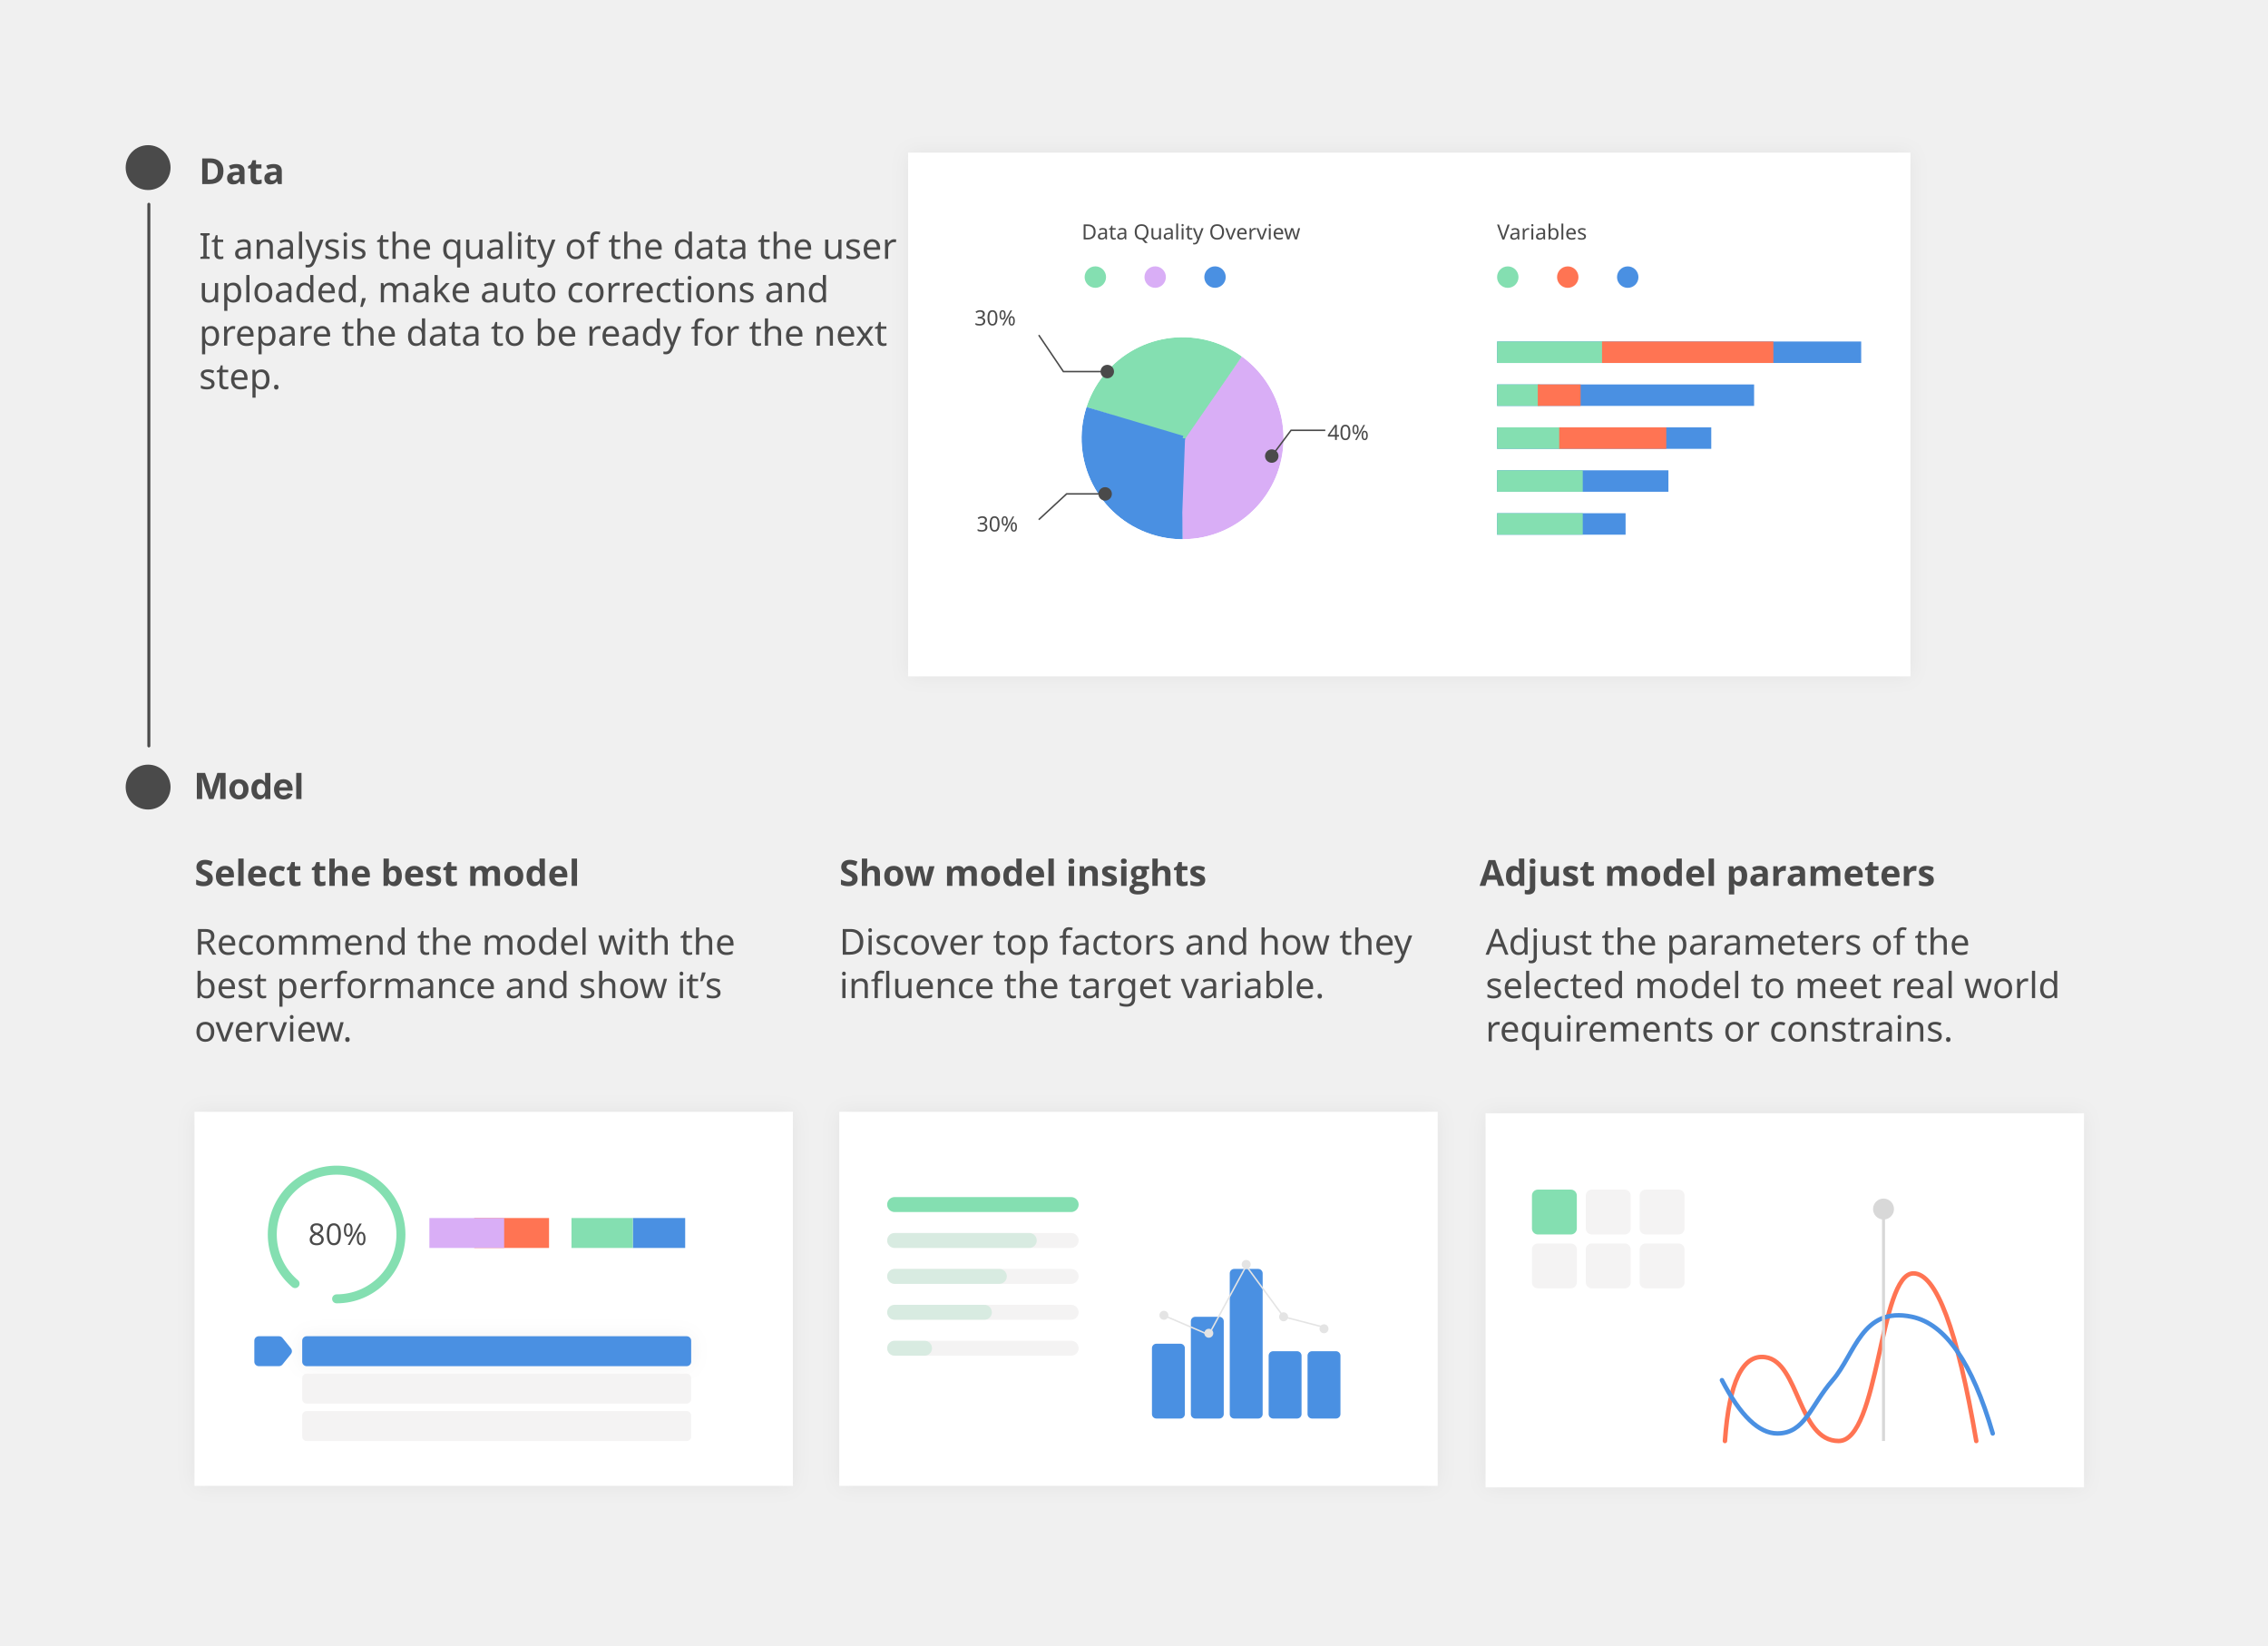
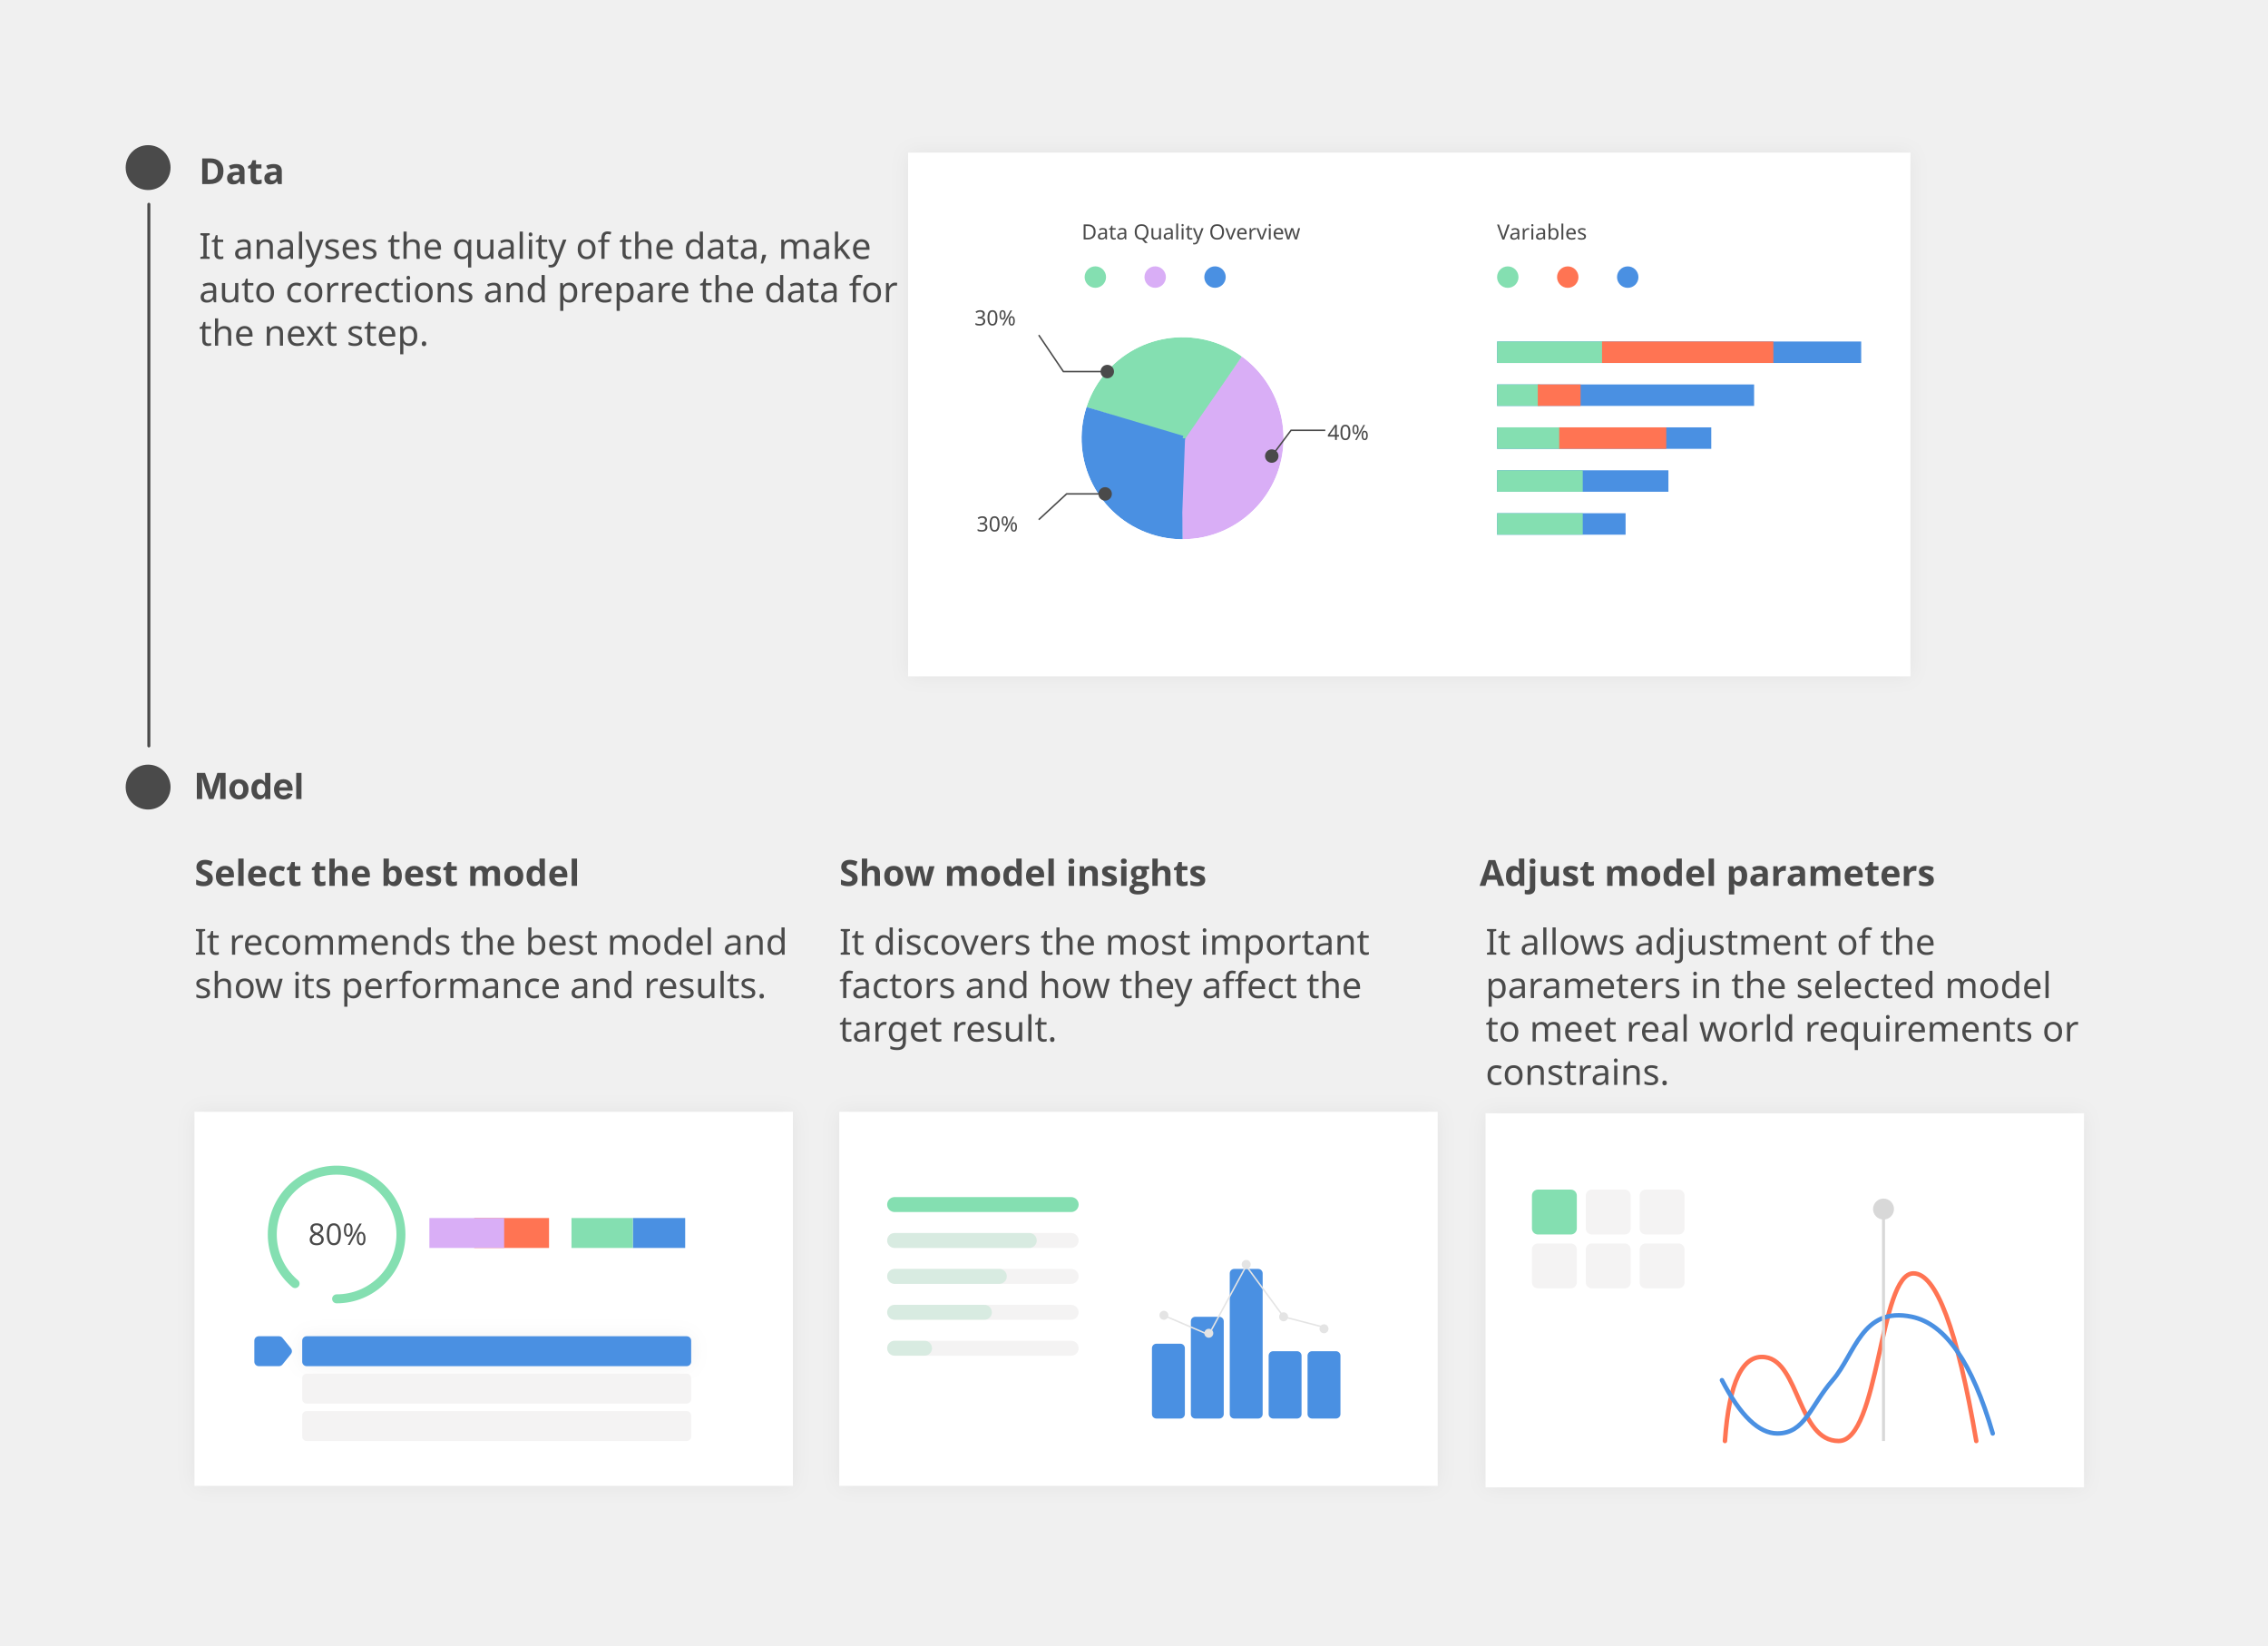
<svg xmlns="http://www.w3.org/2000/svg" xmlns:xlink="http://www.w3.org/1999/xlink" width="1516px" height="1100px" viewBox="0 0 1516 1100" version="1.1">
  <defs>
    <rect id="path-1" x="0" y="0" width="670" height="350" />
    <filter x="-2.9%" y="-5.6%" width="105.8%" height="111.1%" filterUnits="objectBoundingBox" id="filter-2">
      <feOffset dx="0" dy="0" in="SourceAlpha" result="shadowOffsetOuter1" />
      <feGaussianBlur stdDeviation="6.5" in="shadowOffsetOuter1" result="shadowBlurOuter1" />
      <feColorMatrix values="0 0 0 0 0   0 0 0 0 0   0 0 0 0 0  0 0 0 0.05 0" type="matrix" in="shadowBlurOuter1" />
    </filter>
    <circle id="path-3" cx="67.5" cy="67.5" r="67.5" />
    <path d="M67.5,135 C104.779,135 135,104.779 135,67.5 C135,30.221 104.779,0 67.5,0 C30.221,0 0,30.221 0,67.5 C0,104.779 30.221,135 67.5,135 Z" id="path-5" />
    <mask id="mask-6" maskContentUnits="userSpaceOnUse" maskUnits="objectBoundingBox" x="0" y="0" width="135" height="135" fill="white">
      <use xlink:href="#path-5" />
    </mask>
    <mask id="mask-8" maskContentUnits="userSpaceOnUse" maskUnits="objectBoundingBox" x="0" y="0" width="135" height="135" fill="white">
      <use xlink:href="#path-5" />
    </mask>
    <path d="M67.5,135 C104.779,135 135,104.779 135,67.5 C135,30.221 104.779,0 67.5,0 C30.221,0 0,30.221 0,67.5 C0,104.779 30.221,135 67.5,135 Z" id="path-9" />
    <mask id="mask-10" maskContentUnits="userSpaceOnUse" maskUnits="objectBoundingBox" x="0" y="0" width="135" height="135" fill="white">
      <use xlink:href="#path-9" />
    </mask>
    <mask id="mask-12" maskContentUnits="userSpaceOnUse" maskUnits="objectBoundingBox" x="0" y="0" width="135" height="135" fill="white">
      <use xlink:href="#path-9" />
    </mask>
    <path d="M67.5,135 C104.779,135 135,104.779 135,67.5 C135,30.221 104.779,0 67.5,0 C30.221,0 0,30.221 0,67.5 C0,104.779 30.221,135 67.5,135 Z" id="path-13" />
    <mask id="mask-14" maskContentUnits="userSpaceOnUse" maskUnits="objectBoundingBox" x="0" y="0" width="135" height="135" fill="white">
      <use xlink:href="#path-13" />
    </mask>
    <mask id="mask-16" maskContentUnits="userSpaceOnUse" maskUnits="objectBoundingBox" x="0" y="0" width="135" height="135" fill="white">
      <use xlink:href="#path-13" />
    </mask>
    <rect id="path-17" x="0" y="0" width="400" height="250" />
    <filter x="-4.9%" y="-7.8%" width="109.8%" height="115.6%" filterUnits="objectBoundingBox" id="filter-18">
      <feOffset dx="0" dy="0" in="SourceAlpha" result="shadowOffsetOuter1" />
      <feGaussianBlur stdDeviation="6.5" in="shadowOffsetOuter1" result="shadowBlurOuter1" />
      <feColorMatrix values="0 0 0 0 0   0 0 0 0 0   0 0 0 0 0  0 0 0 0.05 0" type="matrix" in="shadowBlurOuter1" />
    </filter>
    <rect id="path-19" x="72" y="150" width="260" height="20" rx="3" />
    <filter x="-7.5%" y="-97.5%" width="115.0%" height="295.0%" filterUnits="objectBoundingBox" id="filter-20">
      <feOffset dx="0" dy="0" in="SourceAlpha" result="shadowOffsetOuter1" />
      <feGaussianBlur stdDeviation="6.5" in="shadowOffsetOuter1" result="shadowBlurOuter1" />
      <feColorMatrix values="0 0 0 0 0   0 0 0 0 0   0 0 0 0 0  0 0 0 0.05 0" type="matrix" in="shadowBlurOuter1" />
    </filter>
    <rect id="path-21" x="0" y="0" width="400" height="250" />
    <filter x="-4.9%" y="-7.8%" width="109.8%" height="115.6%" filterUnits="objectBoundingBox" id="filter-22">
      <feOffset dx="0" dy="0" in="SourceAlpha" result="shadowOffsetOuter1" />
      <feGaussianBlur stdDeviation="6.5" in="shadowOffsetOuter1" result="shadowBlurOuter1" />
      <feColorMatrix values="0 0 0 0 0   0 0 0 0 0   0 0 0 0 0  0 0 0 0.05 0" type="matrix" in="shadowBlurOuter1" />
    </filter>
    <rect id="path-23" x="0" y="0" width="400" height="250" />
    <filter x="-4.9%" y="-7.8%" width="109.8%" height="115.6%" filterUnits="objectBoundingBox" id="filter-24">
      <feOffset dx="0" dy="0" in="SourceAlpha" result="shadowOffsetOuter1" />
      <feGaussianBlur stdDeviation="6.5" in="shadowOffsetOuter1" result="shadowBlurOuter1" />
      <feColorMatrix values="0 0 0 0 0   0 0 0 0 0   0 0 0 0 0  0 0 0 0.05 0" type="matrix" in="shadowBlurOuter1" />
    </filter>
  </defs>
  <g id="Artboard" stroke="none" stroke-width="1" fill="none" fill-rule="evenodd">
    <g id="Group-2" transform="translate(133, 97)">
      <text id="Data" font-family="OpenSans-Bold, Open Sans" font-size="24" font-weight="bold" fill="#4A4A4A">
        <tspan x="0" y="26">Data</tspan>
      </text>
-       <text id="It-analysis-the-qual" font-family="Raleway-Regular, Raleway" font-size="24" font-weight="normal" fill="#4A4A4A">
-         <tspan x="0" y="76">It analysis the quality of the data the user </tspan>
-         <tspan x="0" y="105">uploaded, make auto corrections and </tspan>
-         <tspan x="0" y="134">prepare the data to be ready for the next </tspan>
-         <tspan x="0" y="163">step.</tspan>
+       <text id="It-analyses-the-qual" font-family="Raleway-Regular, Raleway" font-size="24" font-weight="normal" fill="#4A4A4A">
+         <tspan x="0" y="76">It analyses the quality of the data, make </tspan>
+         <tspan x="0" y="105">auto corrections and prepare the data for </tspan>
+         <tspan x="0" y="134">the next step.</tspan>
      </text>
      <g id="Data" transform="translate(474, 5)">
        <g id="Group">
          <g id="Rectangle" fill-rule="nonzero">
            <use fill="black" fill-opacity="1" filter="url(#filter-2)" xlink:href="#path-1" />
            <use fill="#FFFFFF" xlink:href="#path-1" />
          </g>
          <g id="Bars" transform="translate(393.6966, 126.2295)" fill-rule="nonzero">
            <rect id="Rectangle-2" fill="#4A90E2" x="0" y="0" width="243.376" height="14.344" />
            <rect id="Rectangle-2-Copy" fill="#84DFB1" x="0" y="0" width="71.581" height="14.344" />
            <rect id="Rectangle-2-Copy" fill="#FF7453" x="70.15" y="0" width="114.53" height="14.344" />
            <rect id="Rectangle-2" fill="#4A90E2" x="0" y="28.689" width="171.795" height="14.344" />
            <rect id="Rectangle-2-Copy-2" fill="#84DFB1" x="0" y="28.689" width="28.632" height="14.344" />
            <rect id="Rectangle-2-Copy-2" fill="#FF7453" x="27.201" y="28.689" width="28.632" height="14.344" />
            <rect id="Rectangle-2" fill="#4A90E2" x="0" y="57.377" width="143.162" height="14.344" />
            <rect id="Rectangle-2-Copy-3" fill="#84DFB1" x="0" y="57.377" width="42.949" height="14.344" />
            <rect id="Rectangle-2-Copy-3" fill="#FF7453" x="41.517" y="57.377" width="71.581" height="14.344" />
            <rect id="Rectangle-2" fill="#4A90E2" x="0" y="86.066" width="114.53" height="14.344" />
            <rect id="Rectangle-2-Copy-4" fill="#84DFB1" x="0" y="86.066" width="57.265" height="14.344" />
            <rect id="Rectangle-2" fill="#4A90E2" x="0" y="114.754" width="85.897" height="14.344" />
            <rect id="Rectangle-2-Copy-5" fill="#84DFB1" x="0" y="114.754" width="57.265" height="14.344" />
          </g>
          <g id="5-Slices-Pie-Chart" transform="translate(115.9615, 123.3607)">
            <g id="3-Slices-Pie-Chart">
              <g>
                <mask id="mask-4" fill="white">
                  <use xlink:href="#path-3" />
                </mask>
                <g id="Oval-2" fill-rule="nonzero" />
                <mask id="mask-7" fill="white">
                  <use xlink:href="#path-5" />
                </mask>
                <g id="#161032:40%" stroke="#D9AEF6" mask="url(#mask-6)" stroke-width="135" stroke-dasharray="169.714,675" fill-rule="nonzero">
                  <use mask="url(#mask-8)" xlink:href="#path-5" />
                </g>
                <mask id="mask-11" fill="white">
                  <use xlink:href="#path-9" />
                </mask>
                <g id="#FAFF81:30%" stroke="#84DFB1" mask="url(#mask-10)" stroke-width="135" stroke-dasharray="127.286,675" fill-rule="nonzero" transform="translate(67.5, 67.5) rotate(-144) translate(-67.5, -67.5) ">
                  <use mask="url(#mask-12)" xlink:href="#path-9" />
                </g>
                <mask id="mask-15" fill="white">
                  <use xlink:href="#path-13" />
                </mask>
                <g id="#FFC53A:30%" stroke="#4A90E2" mask="url(#mask-14)" stroke-width="135" stroke-dasharray="127.286,675" fill-rule="nonzero" transform="translate(67.5, 67.5) rotate(-252) translate(-67.5, -67.5) ">
                  <use mask="url(#mask-16)" xlink:href="#path-13" />
                </g>
              </g>
            </g>
          </g>
          <g id="Numbers" transform="translate(44.38034, 101.9754)" fill="#4A4A4A">
            <text id="40%" font-family="Raleway-Regular, Raleway" font-size="14" font-weight="normal">
              <tspan x="235.923" y="90.033">40%</tspan>
            </text>
            <text id="30%" font-family="Raleway-Regular, Raleway" font-size="14" font-weight="normal">
              <tspan x="0" y="13.475">30%</tspan>
            </text>
            <text id="30%" font-family="Raleway-Regular, Raleway" font-size="14" font-weight="normal">
              <tspan x="1.432" y="151.18">30%</tspan>
            </text>
            <path id="Path-2" d="M196.004,104.414 C197.994,105.903 200.814,105.498 202.303,103.508 C203.793,101.518 203.387,98.698 201.397,97.209 C199.408,95.72 196.588,96.125 195.098,98.115 C193.609,100.104 194.015,102.925 196.004,104.414 Z M201.478,97.936 L211.986,83.898 L211.585,84.098 L234.491,84.098 L234.491,83.098 L211.585,83.098 L211.335,83.098 L211.185,83.299 L200.677,97.337 L201.478,97.936 Z" fill-rule="nonzero" />
            <path id="Path-5" d="M91.829,126.098 C91.829,123.613 89.814,121.598 87.329,121.598 C84.844,121.598 82.829,123.613 82.829,126.098 C82.829,128.584 84.844,130.598 87.329,130.598 C89.814,130.598 91.829,128.584 91.829,126.098 Z M83.329,125.598 L61.56,125.598 L61.364,125.598 L61.22,125.731 L42.609,142.944 L43.288,143.679 L61.899,126.465 L61.56,126.598 L83.329,126.598 L83.329,125.598 Z" fill-rule="nonzero" />
            <path id="Path-6" d="M93.261,44.336 C93.261,41.851 91.246,39.836 88.761,39.836 C86.275,39.836 84.261,41.851 84.261,44.336 C84.261,46.821 86.275,48.836 88.761,48.836 C91.246,48.836 93.261,46.821 93.261,44.336 Z M84.761,43.836 L59.412,43.836 L59.827,44.056 L43.363,19.671 L42.534,20.231 L58.998,44.616 L59.147,44.836 L59.412,44.836 L84.761,44.836 L84.761,43.836 Z" fill-rule="nonzero" />
          </g>
          <text id="Data-Quality-Overvie" font-family="Raleway-Regular, Raleway" font-size="14" font-weight="normal" fill="#4A4A4A">
            <tspan x="116" y="58">Data Quality Overview</tspan>
          </text>
          <text id="Variables" font-family="Raleway-Regular, Raleway" font-size="14" font-weight="normal" fill="#4A4A4A">
            <tspan x="393.697" y="58.074">Variables</tspan>
          </text>
        </g>
        <ellipse id="Oval" fill="#84DFB1" fill-rule="nonzero" cx="400.855" cy="83.197" rx="7.158" ry="7.172" />
        <ellipse id="Oval" fill="#FF7453" fill-rule="nonzero" cx="440.94" cy="83.197" rx="7.158" ry="7.172" />
        <ellipse id="Oval" fill="#4A90E2" fill-rule="nonzero" cx="481.026" cy="83.197" rx="7.158" ry="7.172" />
        <ellipse id="Oval" fill="#84DFB1" fill-rule="nonzero" cx="125.158" cy="83.172" rx="7.158" ry="7.172" />
        <ellipse id="Oval" fill="#D9AEF6" fill-rule="nonzero" cx="165.158" cy="83.172" rx="7.158" ry="7.172" />
        <ellipse id="Oval" fill="#4A90E2" fill-rule="nonzero" cx="205.158" cy="83.172" rx="7.158" ry="7.172" />
      </g>
    </g>
    <text id="Select-the-best-mode" font-family="OpenSans-Bold, Open Sans" font-size="24" font-weight="bold" fill="#4A4A4A">
      <tspan x="130" y="592">Select the best model</tspan>
    </text>
    <text id="Model" font-family="SFProDisplay-Bold, SF Pro Display" font-size="24" font-weight="bold" fill="#4A4A4A">
      <tspan x="130" y="534">Model</tspan>
    </text>
    <path d="M99.5,136.5 L99.5,498.5" id="Line" stroke="#4A4A4A" stroke-width="2" stroke-linecap="round" fill-rule="nonzero" />
    <text id="Show-model-insights" font-family="OpenSans-Bold, Open Sans" font-size="24" font-weight="bold" fill="#4A4A4A">
      <tspan x="561" y="592">Show model insights</tspan>
    </text>
    <text id="Adjust-model-paramet" font-family="OpenSans-Bold, Open Sans" font-size="24" font-weight="bold" fill="#4A4A4A">
      <tspan x="989" y="592">Adjust model parameters</tspan>
    </text>
    <g id="ModelResults" transform="translate(130, 743)">
      <g id="Group">
        <g id="Rectangle" fill-rule="nonzero">
          <use fill="black" fill-opacity="1" filter="url(#filter-18)" xlink:href="#path-17" />
          <use fill="#FFFFFF" xlink:href="#path-17" />
        </g>
        <g id="Rectangle-3" fill-rule="nonzero">
          <use fill="black" fill-opacity="1" filter="url(#filter-20)" xlink:href="#path-19" />
          <use fill="#4A90E2" xlink:href="#path-19" />
        </g>
        <rect id="Rectangle-3" fill="#F4F3F3" fill-rule="nonzero" x="72" y="175" width="260" height="20" rx="3" />
        <rect id="Rectangle-3" fill="#F4F3F3" fill-rule="nonzero" x="72" y="200" width="260" height="20" rx="3" />
        <path d="M95,125 C118.748,125 138,105.748 138,82 C138,58.252 118.748,39 95,39 C71.252,39 52,58.252 52,82 C52,105.748 71.252,125 95,125 Z" id="Oval" stroke="#84DFB1" stroke-width="6" fill="#FFFFFF" fill-rule="nonzero" stroke-linecap="round" stroke-linejoin="round" stroke-dasharray="240" />
        <text id="80%" font-family="OpenSans, Open Sans" font-size="20" font-weight="normal" fill="#4A4A4A">
          <tspan x="76" y="89">80%</tspan>
        </text>
        <g id="Bars" transform="translate(157, 71)" fill-rule="nonzero">
          <rect id="Rectangle-2" fill="#4A90E2" x="136" y="0" width="35" height="20" />
          <rect id="Rectangle-2-Copy" fill="#FF7453" x="30" y="0" width="50" height="20" />
          <rect id="Rectangle-2-Copy-2" fill="#D9AEF6" x="0" y="0" width="50" height="20" />
          <rect id="Rectangle-2-Copy" fill="#84DFB1" x="95" y="0" width="41" height="20" />
        </g>
      </g>
      <path d="M43,150 L56.497,150 C57.404,150 58.262,150.41 58.832,151.116 L64.48,158.116 C65.367,159.215 65.367,160.785 64.48,161.884 L58.832,168.884 C58.262,169.59 57.404,170 56.497,170 L43,170 C41.343,170 40,168.657 40,167 L40,153 C40,151.343 41.343,150 43,150 Z" id="Rectangle-4" fill="#4A90E2" fill-rule="nonzero" />
    </g>
    <g id="ModelInsights" transform="translate(561, 743)" fill-rule="nonzero">
      <g id="Group">
        <g id="Rectangle">
          <use fill="black" fill-opacity="1" filter="url(#filter-22)" xlink:href="#path-21" />
          <use fill="#FFFFFF" xlink:href="#path-21" />
        </g>
        <rect id="Rectangle-6" fill="#4A90E2" x="235" y="137" width="22" height="68" rx="3" />
        <rect id="Rectangle-6" fill="#4A90E2" x="209" y="155" width="22" height="50" rx="3" />
        <rect id="Rectangle-6" fill="#4A90E2" x="261" y="105" width="22" height="100" rx="3" />
        <rect id="Rectangle-6" fill="#4A90E2" x="287" y="160" width="22" height="45" rx="3" />
        <rect id="Rectangle-6" fill="#4A90E2" x="313" y="160" width="22" height="45" rx="3" />
        <rect id="Rectangle-5" fill="#84DFB1" x="32" y="57" width="128" height="10" rx="5" />
        <rect id="Rectangle-5" fill="#F4F3F3" x="32" y="81" width="128" height="10" rx="5" />
        <rect id="Rectangle-5" fill="#F4F3F3" x="32" y="105" width="128" height="10" rx="5" />
        <rect id="Rectangle-5" fill="#F4F3F3" x="32" y="129" width="128" height="10" rx="5" />
        <rect id="Rectangle-5" fill="#F4F3F3" x="32" y="153" width="128" height="10" rx="5" />
        <rect id="Rectangle-5" fill-opacity="0.4" fill="#B0DEC7" x="32" y="81" width="100" height="10" rx="5" />
        <rect id="Rectangle-5" fill-opacity="0.4" fill="#B0DEC7" x="32" y="105" width="80" height="10" rx="5" />
        <rect id="Rectangle-5" fill-opacity="0.4" fill="#B0DEC7" x="32" y="129" width="70" height="10" rx="5" />
        <rect id="Rectangle-5" fill-opacity="0.4" fill="#B0DEC7" x="32" y="153" width="30" height="10" rx="5" />
        <polyline id="Path-2" stroke="#E4E4E4" points="219 137 247 149 272 103 297 137 324 144" />
        <circle id="Oval-3" fill="#E4E4E4" cx="247" cy="148" r="3" />
        <circle id="Oval-3" fill="#E4E4E4" cx="217" cy="136" r="3" />
        <circle id="Oval-3" fill="#E4E4E4" cx="272" cy="102" r="3" />
        <circle id="Oval-3" fill="#E4E4E4" cx="297" cy="137" r="3" />
        <circle id="Oval-3" fill="#E4E4E4" cx="324" cy="145" r="3" />
      </g>
    </g>
    <g id="ModelParameters" transform="translate(993, 744)" fill-rule="nonzero">
      <g id="Group">
        <g id="Rectangle">
          <use fill="black" fill-opacity="1" filter="url(#filter-24)" xlink:href="#path-23" />
          <use fill="#FFFFFF" xlink:href="#path-23" />
        </g>
        <rect id="Rectangle-7" fill="#84DFB1" x="31" y="51" width="30" height="30" rx="4" />
        <rect id="Rectangle-7" fill="#F4F3F3" x="67" y="51" width="30" height="30" rx="4" />
        <rect id="Rectangle-7" fill="#F4F3F3" x="103" y="51" width="30" height="30" rx="4" />
        <rect id="Rectangle-7" fill="#F4F3F3" x="103" y="87" width="30" height="30" rx="4" />
        <rect id="Rectangle-7" fill="#F4F3F3" x="67" y="87" width="30" height="30" rx="4" />
        <rect id="Rectangle-7" fill="#F4F3F3" x="31" y="87" width="30" height="30" rx="4" />
      </g>
      <path d="M160,219 C162.804,179.518 171.804,160.851 187,163 C209.794,166.223 208.872,219 236,219 C263.128,219 263.128,107 286,107 C301.248,107 315.248,144.333 328,219" id="Path-3" stroke="#FF7453" stroke-width="3" stroke-linecap="round" stroke-linejoin="round" />
      <circle id="Oval-4" fill="#D8D8D8" cx="266" cy="64" r="7" />
      <path d="M158,178.372 C170.333,202.095 182.667,213.957 195,213.957 C213.5,213.957 217,195.65 232,178.372 C247,161.094 251.429,128.898 285,136.009 C307.38,140.75 325.38,166.732 339,213.957" id="Path-4" stroke="#4A90E2" stroke-width="3" stroke-linecap="round" />
      <path d="M266,66 L266,219" id="Path-5" stroke="#D8D8D8" stroke-width="2" />
    </g>
    <circle id="Oval-5" fill="#4A4A4A" fill-rule="nonzero" cx="99" cy="112" r="15" />
    <circle id="Oval-5" fill="#4A4A4A" fill-rule="nonzero" cx="99" cy="526" r="15" />
-     <text id="Recommend-the-model" font-family="Raleway-Regular, Raleway" font-size="24" font-weight="normal" fill="#4A4A4A">
-       <tspan x="130" y="638">Recommend the model with the </tspan>
-       <tspan x="130" y="667">best performance and show it’s </tspan>
-       <tspan x="130" y="696">overview.</tspan>
-     </text>
-     <text id="Discover-top-factors" font-family="Raleway-Regular, Raleway" font-size="24" font-weight="normal" fill="#4A4A4A">
-       <tspan x="561" y="638">Discover top factors and how they </tspan>
-       <tspan x="561" y="667">influence the target variable.</tspan>
-     </text>
-     <text id="Adjust-the-parameter" font-family="Raleway-Regular, Raleway" font-size="24" font-weight="normal" fill="#4A4A4A">
-       <tspan x="993" y="638">Adjust the parameters of the </tspan>
-       <tspan x="993" y="667">selected model to meet real world </tspan>
-       <tspan x="993" y="696">requirements or constrains.</tspan>
+     <text id="It-recommends-the-be" font-family="Raleway-Regular, Raleway" font-size="24" font-weight="normal" fill="#4A4A4A">
+       <tspan x="130" y="638">It recommends the best model and </tspan>
+       <tspan x="130" y="667">show its performance and results.</tspan>
+     </text>
+     <text id="It-discovers-the-mos" font-family="Raleway-Regular, Raleway" font-size="24" font-weight="normal" fill="#4A4A4A">
+       <tspan x="561" y="638">It discovers the most important </tspan>
+       <tspan x="561" y="667">factors and how they affect the </tspan>
+       <tspan x="561" y="696">target result.</tspan>
+     </text>
+     <text id="It-allows-adjustment" font-family="Raleway-Regular, Raleway" font-size="24" font-weight="normal" fill="#4A4A4A">
+       <tspan x="993" y="638">It allows adjustment of the </tspan>
+       <tspan x="993" y="667">parameters in the selected model </tspan>
+       <tspan x="993" y="696">to meet real world requirements or </tspan>
+       <tspan x="993" y="725">constrains.</tspan>
    </text>
  </g>
</svg>
